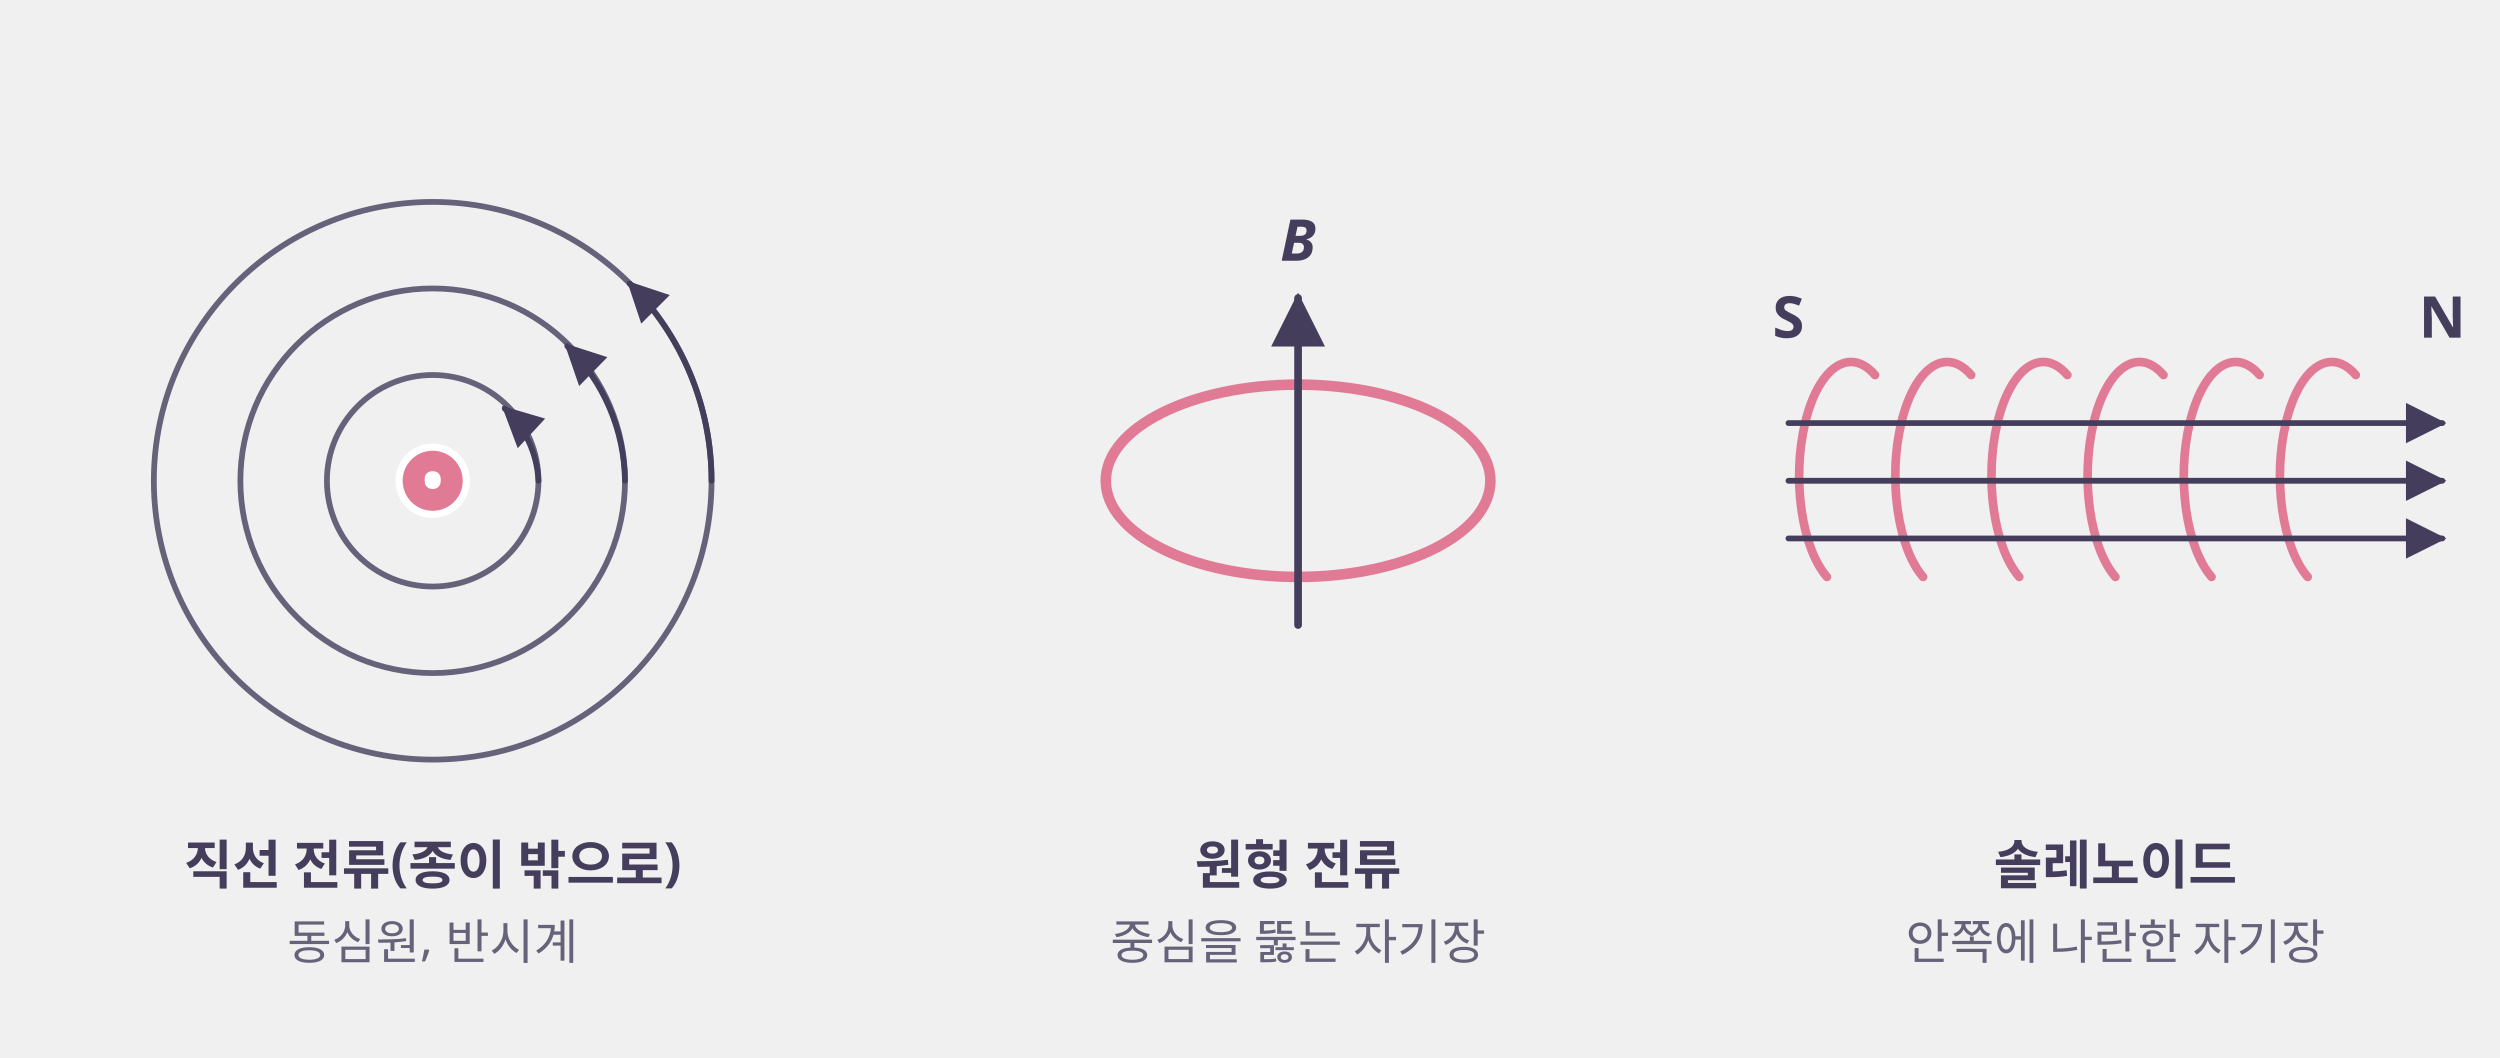
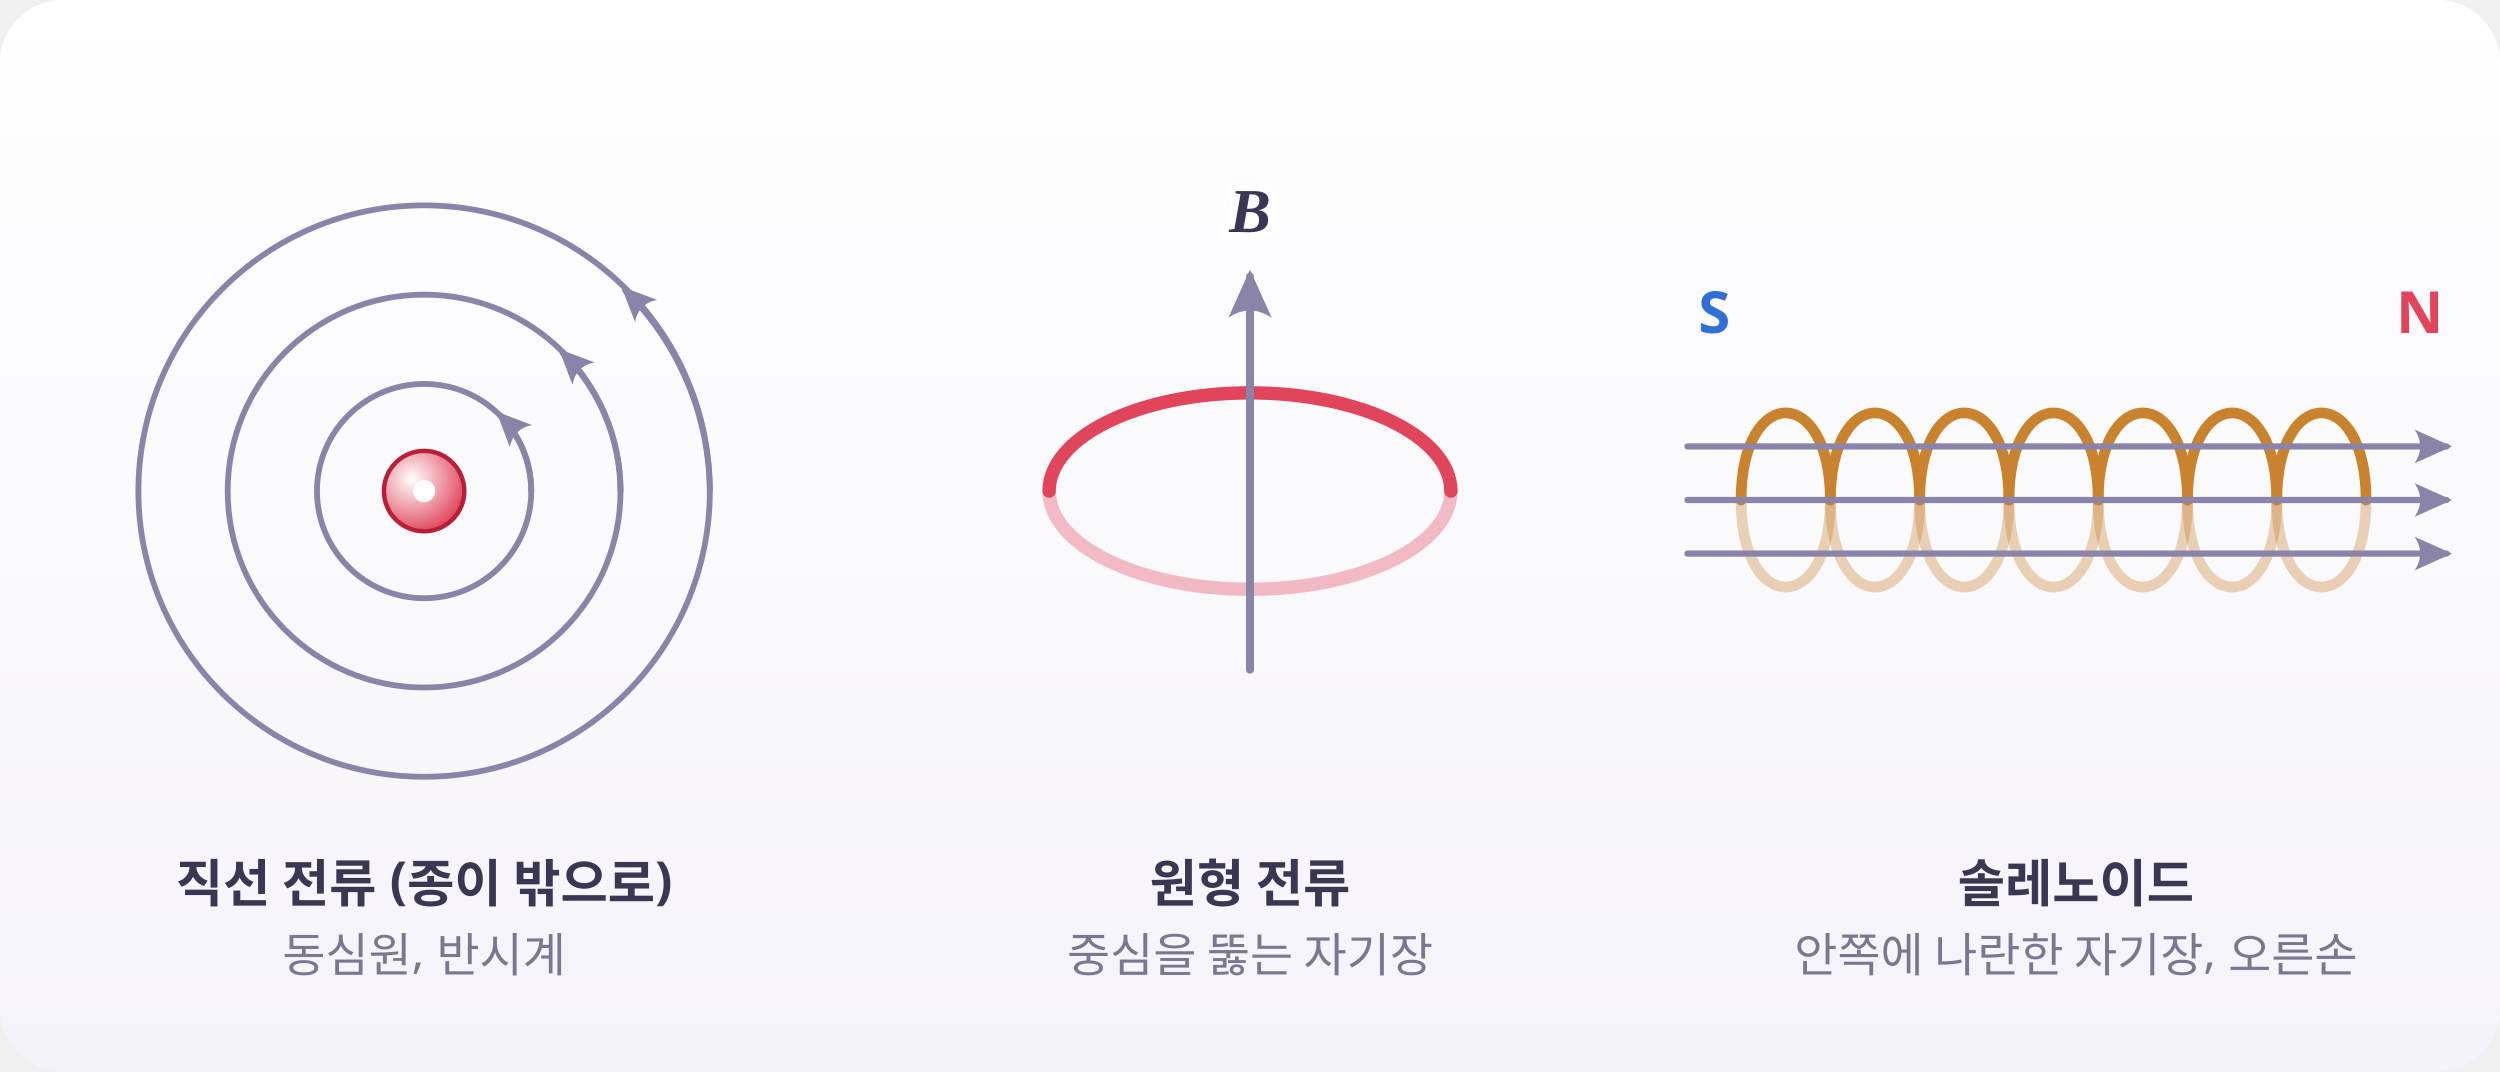
- <svg xmlns="http://www.w3.org/2000/svg" viewBox="0 0 520 220" role="img" aria-label="직선 전류, 원형 전류, 솔레노이드가 만드는 자기장과 오른손 규칙" style="max-width:100%;height:auto;display:block;color:#443E5C">
+ <svg xmlns="http://www.w3.org/2000/svg" viewBox="0 0 560 240" role="img" aria-label="직선 전류, 원형 전류, 솔레노이드가 만드는 자기장과 오른손 규칙" style="max-width:100%;height:auto;display:block">
  <defs>
-     <marker id="ah" viewBox="0 0 10 10" refX="9" refY="5" markerWidth="7" markerHeight="7" orient="auto-start-reverse">
-       <path d="M0 0 L10 5 L0 10 Z" fill="currentColor" />
+     <linearGradient id="g1021" x1="50%" y1="0%" x2="50%" y2="100%">
+       <stop offset="0" stop-color="#FFFFFF" />
+       <stop offset="1" stop-color="#F5F3FA" />
+     </linearGradient>
+     <marker id="m8A84A8102" viewBox="0 0 10 10" refX="8.5" refY="5" markerWidth="6" markerHeight="6" orient="auto-start-reverse">
+       <path d="M0 0.5 L10 5 L0 9.5 Q3 5 0 0.5 Z" fill="#8A84A8" />
    </marker>
-     <marker id="ahs" viewBox="0 0 10 10" refX="1" refY="5" markerWidth="7" markerHeight="7" orient="auto-start-reverse">
-       <path d="M10 0 L0 5 L10 10 Z" fill="currentColor" />
-     </marker>
+     <radialGradient id="r1022" cx="35%" cy="35%" r="70%">
+       <stop offset="0" stop-color="#FFFFFF" />
+       <stop offset="1" stop-color="#E0455B" />
+     </radialGradient>
  </defs>
-   <circle cx="90.0" cy="100.0" r="7" fill="#E07A95" stroke="none" stroke-width="1.6" opacity="1" />
-   <circle cx="90.0" cy="100.0" r="7" fill="none" stroke="#FFFFFF" stroke-width="1.5" opacity="1" />
-   <text x="90.0" y="100.0" text-anchor="middle" dominant-baseline="middle" fill="#FFFFFF" style="font-family:'IBM Plex Sans KR','Apple SD Gothic Neo',sans-serif;font-size:12px;font-weight:700" opacity="1">•</text>
-   <circle cx="90.0" cy="100.0" r="22" fill="none" stroke="currentColor" stroke-width="1.2" opacity="0.8" />
-   <path d="M112 100 A 22 22 0 0 0 105 85" fill="none" stroke="currentColor" stroke-width="1.2" stroke-linejoin="round" stroke-linecap="round" opacity="1" marker-end="url(#ah)" />
-   <circle cx="90.0" cy="100.0" r="40" fill="none" stroke="currentColor" stroke-width="1.2" opacity="0.8" />
-   <path d="M130 100 A 40 40 0 0 0 118 72" fill="none" stroke="currentColor" stroke-width="1.2" stroke-linejoin="round" stroke-linecap="round" opacity="1" marker-end="url(#ah)" />
-   <circle cx="90.0" cy="100.0" r="58" fill="none" stroke="currentColor" stroke-width="1.2" opacity="0.8" />
-   <path d="M148 100 A 58 58 0 0 0 131 59" fill="none" stroke="currentColor" stroke-width="1.2" stroke-linejoin="round" stroke-linecap="round" opacity="1" marker-end="url(#ah)" />
-   <text x="90.0" y="180.0" text-anchor="middle" dominant-baseline="middle" fill="currentColor" style="font-family:'IBM Plex Sans KR','Apple SD Gothic Neo',sans-serif;font-size:11px;font-weight:600" opacity="1">직선 전류(종이 밖으로)</text>
-   <text x="90.0" y="196.0" text-anchor="middle" dominant-baseline="middle" fill="currentColor" style="font-family:'IBM Plex Sans KR','Apple SD Gothic Neo',sans-serif;font-size:10px;font-weight:400" opacity="0.8">동심원, 반시계</text>
-   <path d="M230 100 A 40 20 0 1 1 310 100 A 40 20 0 1 1 230 100" fill="none" stroke="#E07A95" stroke-width="2.2" stroke-linejoin="round" stroke-linecap="round" opacity="1" style="color:#E07A95" />
-   <line x1="270.0" y1="130.0" x2="270.0" y2="62.0" stroke="currentColor" stroke-width="1.6" stroke-linecap="round" marker-end="url(#ah)" opacity="1" />
-   <text x="270.0" y="50.0" text-anchor="middle" dominant-baseline="middle" fill="currentColor" style="font-family:'IBM Plex Sans KR','Apple SD Gothic Neo',sans-serif;font-size:12px;font-weight:700;font-style:italic" opacity="1">B</text>
-   <text x="270.0" y="180.0" text-anchor="middle" dominant-baseline="middle" fill="currentColor" style="font-family:'IBM Plex Sans KR','Apple SD Gothic Neo',sans-serif;font-size:11px;font-weight:600" opacity="1">원형 전류</text>
-   <text x="270.0" y="196.0" text-anchor="middle" dominant-baseline="middle" fill="currentColor" style="font-family:'IBM Plex Sans KR','Apple SD Gothic Neo',sans-serif;font-size:10px;font-weight:400" opacity="0.8">중심을 뚫는 자기장</text>
-   <path d="M380 120 A 10 22 0 0 1 390 78" fill="none" stroke="#E07A95" stroke-width="1.8" stroke-linejoin="round" stroke-linecap="round" opacity="1" style="color:#E07A95" />
-   <path d="M400 120 A 10 22 0 0 1 410 78" fill="none" stroke="#E07A95" stroke-width="1.8" stroke-linejoin="round" stroke-linecap="round" opacity="1" style="color:#E07A95" />
-   <path d="M420 120 A 10 22 0 0 1 430 78" fill="none" stroke="#E07A95" stroke-width="1.8" stroke-linejoin="round" stroke-linecap="round" opacity="1" style="color:#E07A95" />
-   <path d="M440 120 A 10 22 0 0 1 450 78" fill="none" stroke="#E07A95" stroke-width="1.8" stroke-linejoin="round" stroke-linecap="round" opacity="1" style="color:#E07A95" />
-   <path d="M460 120 A 10 22 0 0 1 470 78" fill="none" stroke="#E07A95" stroke-width="1.8" stroke-linejoin="round" stroke-linecap="round" opacity="1" style="color:#E07A95" />
-   <path d="M480 120 A 10 22 0 0 1 490 78" fill="none" stroke="#E07A95" stroke-width="1.8" stroke-linejoin="round" stroke-linecap="round" opacity="1" style="color:#E07A95" />
-   <line x1="372.0" y1="88.0" x2="508.0" y2="88.0" stroke="currentColor" stroke-width="1.2" stroke-linecap="round" marker-end="url(#ah)" opacity="1" />
-   <line x1="372.0" y1="100.0" x2="508.0" y2="100.0" stroke="currentColor" stroke-width="1.2" stroke-linecap="round" marker-end="url(#ah)" opacity="1" />
-   <line x1="372.0" y1="112.0" x2="508.0" y2="112.0" stroke="currentColor" stroke-width="1.2" stroke-linecap="round" marker-end="url(#ah)" opacity="1" />
-   <text x="372.0" y="66.0" text-anchor="middle" dominant-baseline="middle" fill="currentColor" style="font-family:'IBM Plex Sans KR','Apple SD Gothic Neo',sans-serif;font-size:12px;font-weight:700" opacity="1">S</text>
-   <text x="508.0" y="66.0" text-anchor="middle" dominant-baseline="middle" fill="currentColor" style="font-family:'IBM Plex Sans KR','Apple SD Gothic Neo',sans-serif;font-size:12px;font-weight:700" opacity="1">N</text>
-   <text x="440.0" y="180.0" text-anchor="middle" dominant-baseline="middle" fill="currentColor" style="font-family:'IBM Plex Sans KR','Apple SD Gothic Neo',sans-serif;font-size:11px;font-weight:600" opacity="1">솔레노이드</text>
-   <text x="440.0" y="196.0" text-anchor="middle" dominant-baseline="middle" fill="currentColor" style="font-family:'IBM Plex Sans KR','Apple SD Gothic Neo',sans-serif;font-size:10px;font-weight:400" opacity="0.8">안쪽에 나란한 자기장</text>
+   <rect x="0.0" y="0.0" width="560.0" height="240.0" fill="url(#g1021)" stroke="none" stroke-width="1.4" rx="14" opacity="1" />
+   <circle cx="95.0" cy="110.0" r="24" fill="none" stroke="#8A84A8" stroke-width="1.3" opacity="1" />
+   <path d="M119 110 A 24 24 0 0 0 112 93" fill="none" stroke="#8A84A8" stroke-width="1.3" stroke-linejoin="round" stroke-linecap="round" opacity="1" marker-end="url(#m8A84A8102)" />
+   <circle cx="95.0" cy="110.0" r="44" fill="none" stroke="#8A84A8" stroke-width="1.3" opacity="1" />
+   <path d="M139 110 A 44 44 0 0 0 126 79" fill="none" stroke="#8A84A8" stroke-width="1.3" stroke-linejoin="round" stroke-linecap="round" opacity="1" marker-end="url(#m8A84A8102)" />
+   <circle cx="95.0" cy="110.0" r="64" fill="none" stroke="#8A84A8" stroke-width="1.3" opacity="1" />
+   <path d="M159 110 A 64 64 0 0 0 140 65" fill="none" stroke="#8A84A8" stroke-width="1.3" stroke-linejoin="round" stroke-linecap="round" opacity="1" marker-end="url(#m8A84A8102)" />
+   <circle cx="95.0" cy="110.0" r="9" fill="url(#r1022)" stroke="#B8203A" stroke-width="1" opacity="1" />
+   <circle cx="95.0" cy="110.0" r="2.5" fill="#FFF" stroke="none" stroke-width="1.4" opacity="1" />
+   <text x="95.0" y="198.0" text-anchor="middle" dominant-baseline="middle" fill="#3B3652" style="font-family:'IBM Plex Sans KR','Apple SD Gothic Neo','Malgun Gothic',sans-serif;font-size:11.5px;font-weight:600" opacity="1">직선 전류 (종이 밖으로)</text>
+   <text x="95.0" y="214.0" text-anchor="middle" dominant-baseline="middle" fill="#7C7791" style="font-family:'IBM Plex Sans KR','Apple SD Gothic Neo','Malgun Gothic',sans-serif;font-size:10.5px;font-weight:500" opacity="1">동심원, 반시계</text>
+   <path d="M235 110 A 45 22 0 1 1 325 110" fill="none" stroke="#E0455B" stroke-width="3" stroke-linejoin="round" stroke-linecap="round" opacity="1" />
+   <path d="M325 110 A 45 22 0 1 1 235 110" fill="none" stroke="#E0455B" stroke-width="3" stroke-linejoin="round" stroke-linecap="round" opacity="0.35" />
+   <line x1="280.0" y1="150.0" x2="280.0" y2="62.0" stroke="#8A84A8" stroke-width="1.8" stroke-linecap="round" marker-end="url(#m8A84A8102)" opacity="1" />
+   <text x="280.0" y="48.0" text-anchor="middle" dominant-baseline="middle" stroke="#FFFFFF" stroke-width="4" stroke-linejoin="round" fill="none" style="font-family:'Times New Roman','Nanum Myeongjo','Apple Myungjo',serif;font-size:14px;font-weight:700;font-style:italic" opacity="0.9">B</text>
+   <text x="280.0" y="48.0" text-anchor="middle" dominant-baseline="middle" fill="#3B3652" style="font-family:'Times New Roman','Nanum Myeongjo','Apple Myungjo',serif;font-size:14px;font-weight:700;font-style:italic" opacity="1">B</text>
+   <text x="280.0" y="198.0" text-anchor="middle" dominant-baseline="middle" fill="#3B3652" style="font-family:'IBM Plex Sans KR','Apple SD Gothic Neo','Malgun Gothic',sans-serif;font-size:11.5px;font-weight:600" opacity="1">원형 전류</text>
+   <text x="280.0" y="214.0" text-anchor="middle" dominant-baseline="middle" fill="#7C7791" style="font-family:'IBM Plex Sans KR','Apple SD Gothic Neo','Malgun Gothic',sans-serif;font-size:10.5px;font-weight:500" opacity="1">중심을 뚫는 자기장</text>
+   <path d="M390 112.0 C 390 86.0, 410 86.0, 410 112.0" fill="none" stroke="#C9822E" stroke-width="2.4" stroke-linejoin="round" stroke-linecap="round" opacity="1" />
+   <path d="M410 112.0 C 410 138.0, 390 138.0, 390 112.0" fill="none" stroke="#C9822E" stroke-width="2.4" stroke-linejoin="round" stroke-linecap="round" opacity="0.35" />
+   <path d="M410 112.0 C 410 86.0, 430 86.0, 430 112.0" fill="none" stroke="#C9822E" stroke-width="2.4" stroke-linejoin="round" stroke-linecap="round" opacity="1" />
+   <path d="M430 112.0 C 430 138.0, 410 138.0, 410 112.0" fill="none" stroke="#C9822E" stroke-width="2.4" stroke-linejoin="round" stroke-linecap="round" opacity="0.35" />
+   <path d="M430 112.0 C 430 86.0, 450 86.0, 450 112.0" fill="none" stroke="#C9822E" stroke-width="2.4" stroke-linejoin="round" stroke-linecap="round" opacity="1" />
+   <path d="M450 112.0 C 450 138.0, 430 138.0, 430 112.0" fill="none" stroke="#C9822E" stroke-width="2.4" stroke-linejoin="round" stroke-linecap="round" opacity="0.35" />
+   <path d="M450 112.0 C 450 86.0, 470 86.0, 470 112.0" fill="none" stroke="#C9822E" stroke-width="2.4" stroke-linejoin="round" stroke-linecap="round" opacity="1" />
+   <path d="M470 112.0 C 470 138.0, 450 138.0, 450 112.0" fill="none" stroke="#C9822E" stroke-width="2.4" stroke-linejoin="round" stroke-linecap="round" opacity="0.35" />
+   <path d="M470 112.0 C 470 86.0, 490 86.0, 490 112.0" fill="none" stroke="#C9822E" stroke-width="2.4" stroke-linejoin="round" stroke-linecap="round" opacity="1" />
+   <path d="M490 112.0 C 490 138.0, 470 138.0, 470 112.0" fill="none" stroke="#C9822E" stroke-width="2.4" stroke-linejoin="round" stroke-linecap="round" opacity="0.35" />
+   <path d="M490 112.0 C 490 86.0, 510 86.0, 510 112.0" fill="none" stroke="#C9822E" stroke-width="2.4" stroke-linejoin="round" stroke-linecap="round" opacity="1" />
+   <path d="M510 112.0 C 510 138.0, 490 138.0, 490 112.0" fill="none" stroke="#C9822E" stroke-width="2.4" stroke-linejoin="round" stroke-linecap="round" opacity="0.35" />
+   <path d="M510 112.0 C 510 86.0, 530 86.0, 530 112.0" fill="none" stroke="#C9822E" stroke-width="2.4" stroke-linejoin="round" stroke-linecap="round" opacity="1" />
+   <path d="M530 112.0 C 530 138.0, 510 138.0, 510 112.0" fill="none" stroke="#C9822E" stroke-width="2.4" stroke-linejoin="round" stroke-linecap="round" opacity="0.35" />
+   <line x1="378.0" y1="100.0" x2="548.0" y2="100.0" stroke="#8A84A8" stroke-width="1.4" stroke-linecap="round" marker-end="url(#m8A84A8102)" opacity="1" />
+   <line x1="378.0" y1="112.0" x2="548.0" y2="112.0" stroke="#8A84A8" stroke-width="1.4" stroke-linecap="round" marker-end="url(#m8A84A8102)" opacity="1" />
+   <line x1="378.0" y1="124.0" x2="548.0" y2="124.0" stroke="#8A84A8" stroke-width="1.4" stroke-linecap="round" marker-end="url(#m8A84A8102)" opacity="1" />
+   <text x="384.0" y="70.0" text-anchor="middle" dominant-baseline="middle" fill="#2F6FD6" style="font-family:'IBM Plex Sans KR','Apple SD Gothic Neo','Malgun Gothic',sans-serif;font-size:13px;font-weight:800" opacity="1">S</text>
+   <text x="542.0" y="70.0" text-anchor="middle" dominant-baseline="middle" fill="#E0455B" style="font-family:'IBM Plex Sans KR','Apple SD Gothic Neo','Malgun Gothic',sans-serif;font-size:13px;font-weight:800" opacity="1">N</text>
+   <text x="465.0" y="198.0" text-anchor="middle" dominant-baseline="middle" fill="#3B3652" style="font-family:'IBM Plex Sans KR','Apple SD Gothic Neo','Malgun Gothic',sans-serif;font-size:11.5px;font-weight:600" opacity="1">솔레노이드</text>
+   <text x="465.0" y="214.0" text-anchor="middle" dominant-baseline="middle" fill="#7C7791" style="font-family:'IBM Plex Sans KR','Apple SD Gothic Neo','Malgun Gothic',sans-serif;font-size:10.5px;font-weight:500" opacity="1">안쪽에 나란한 자기장, 오른손</text>
</svg>
